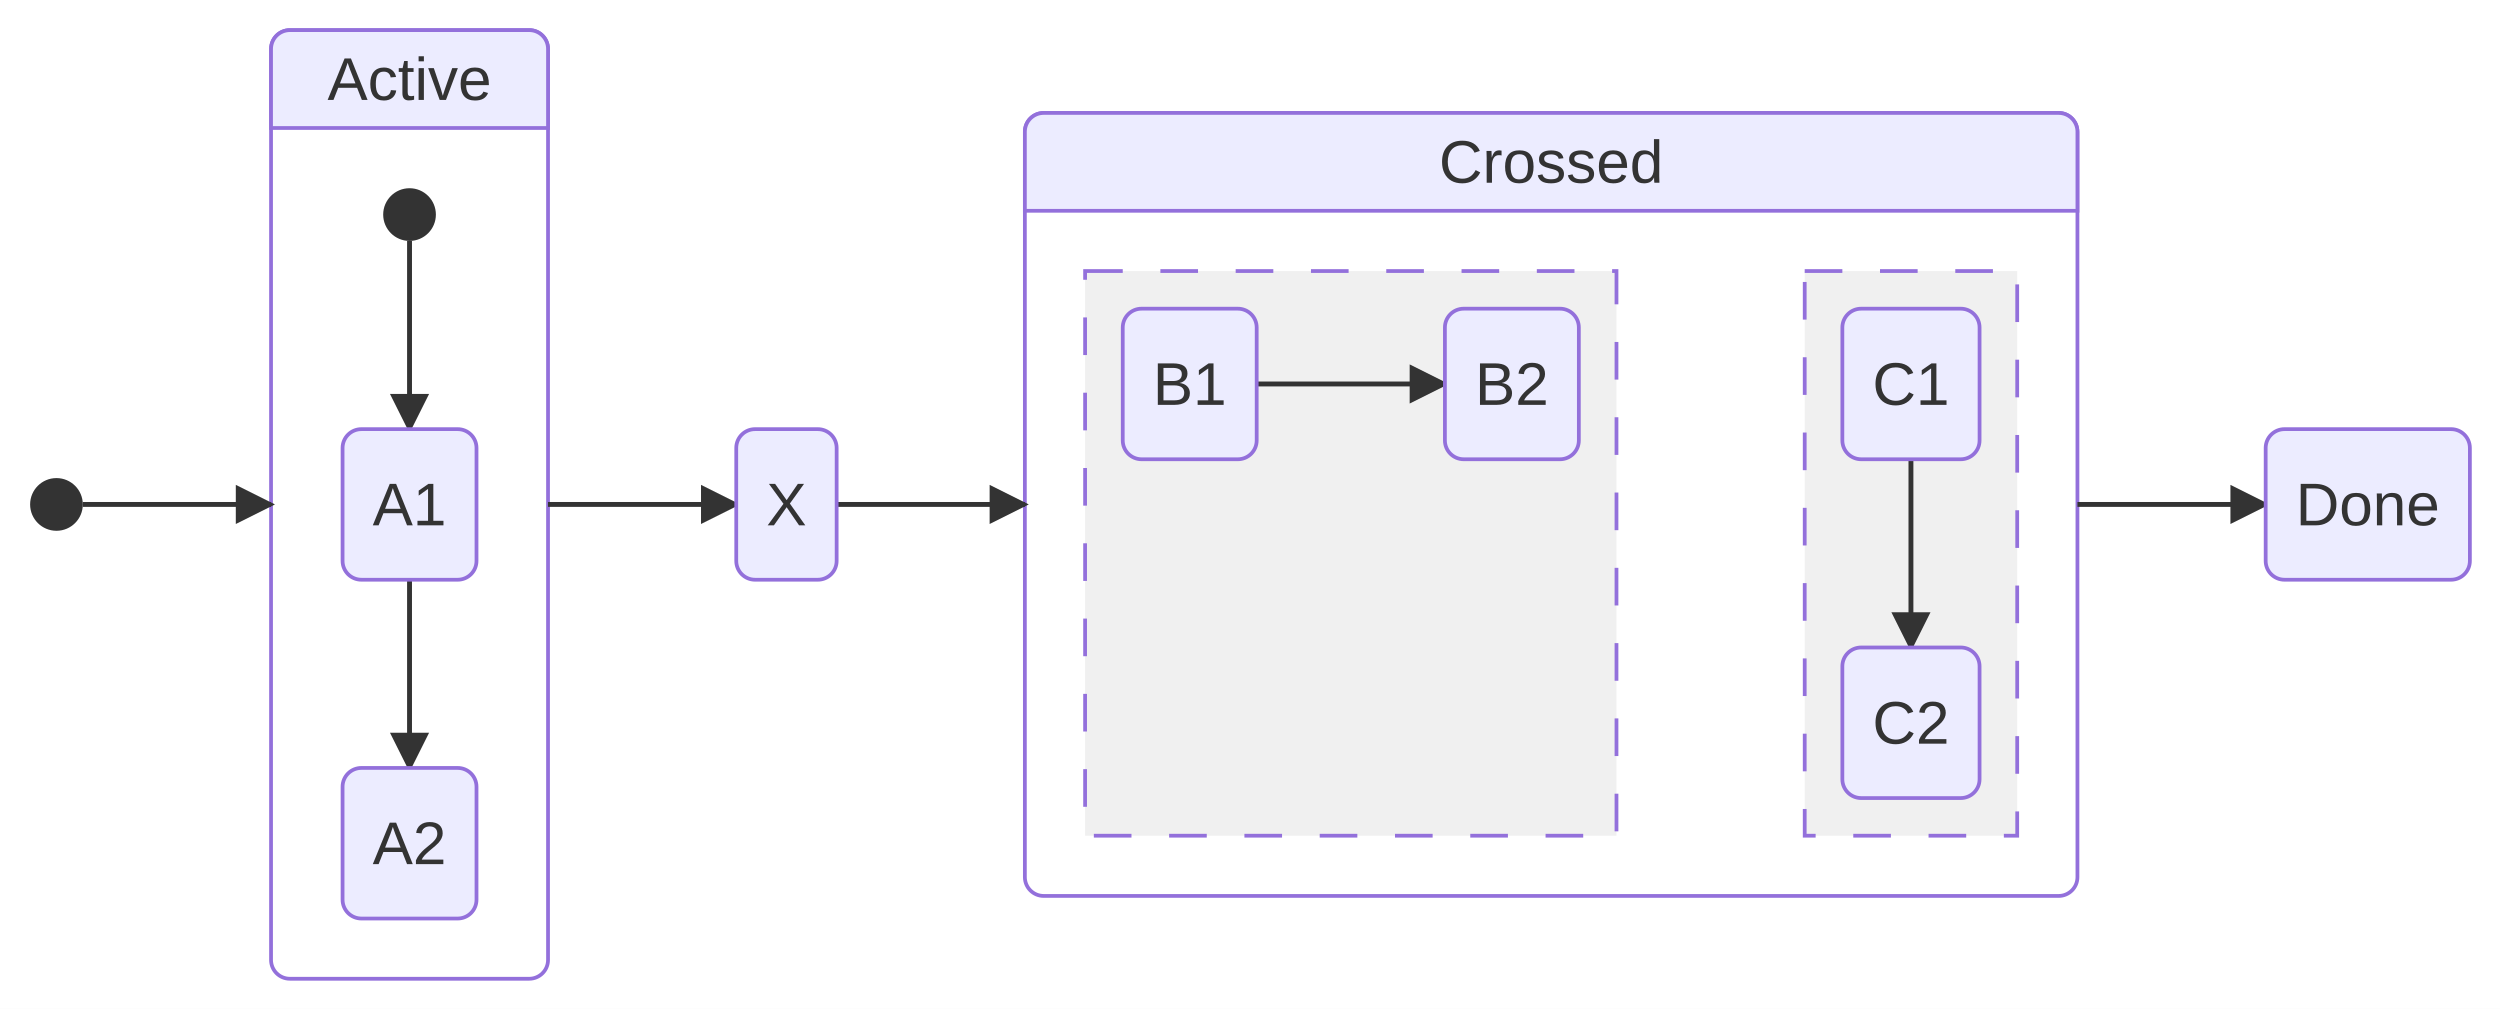
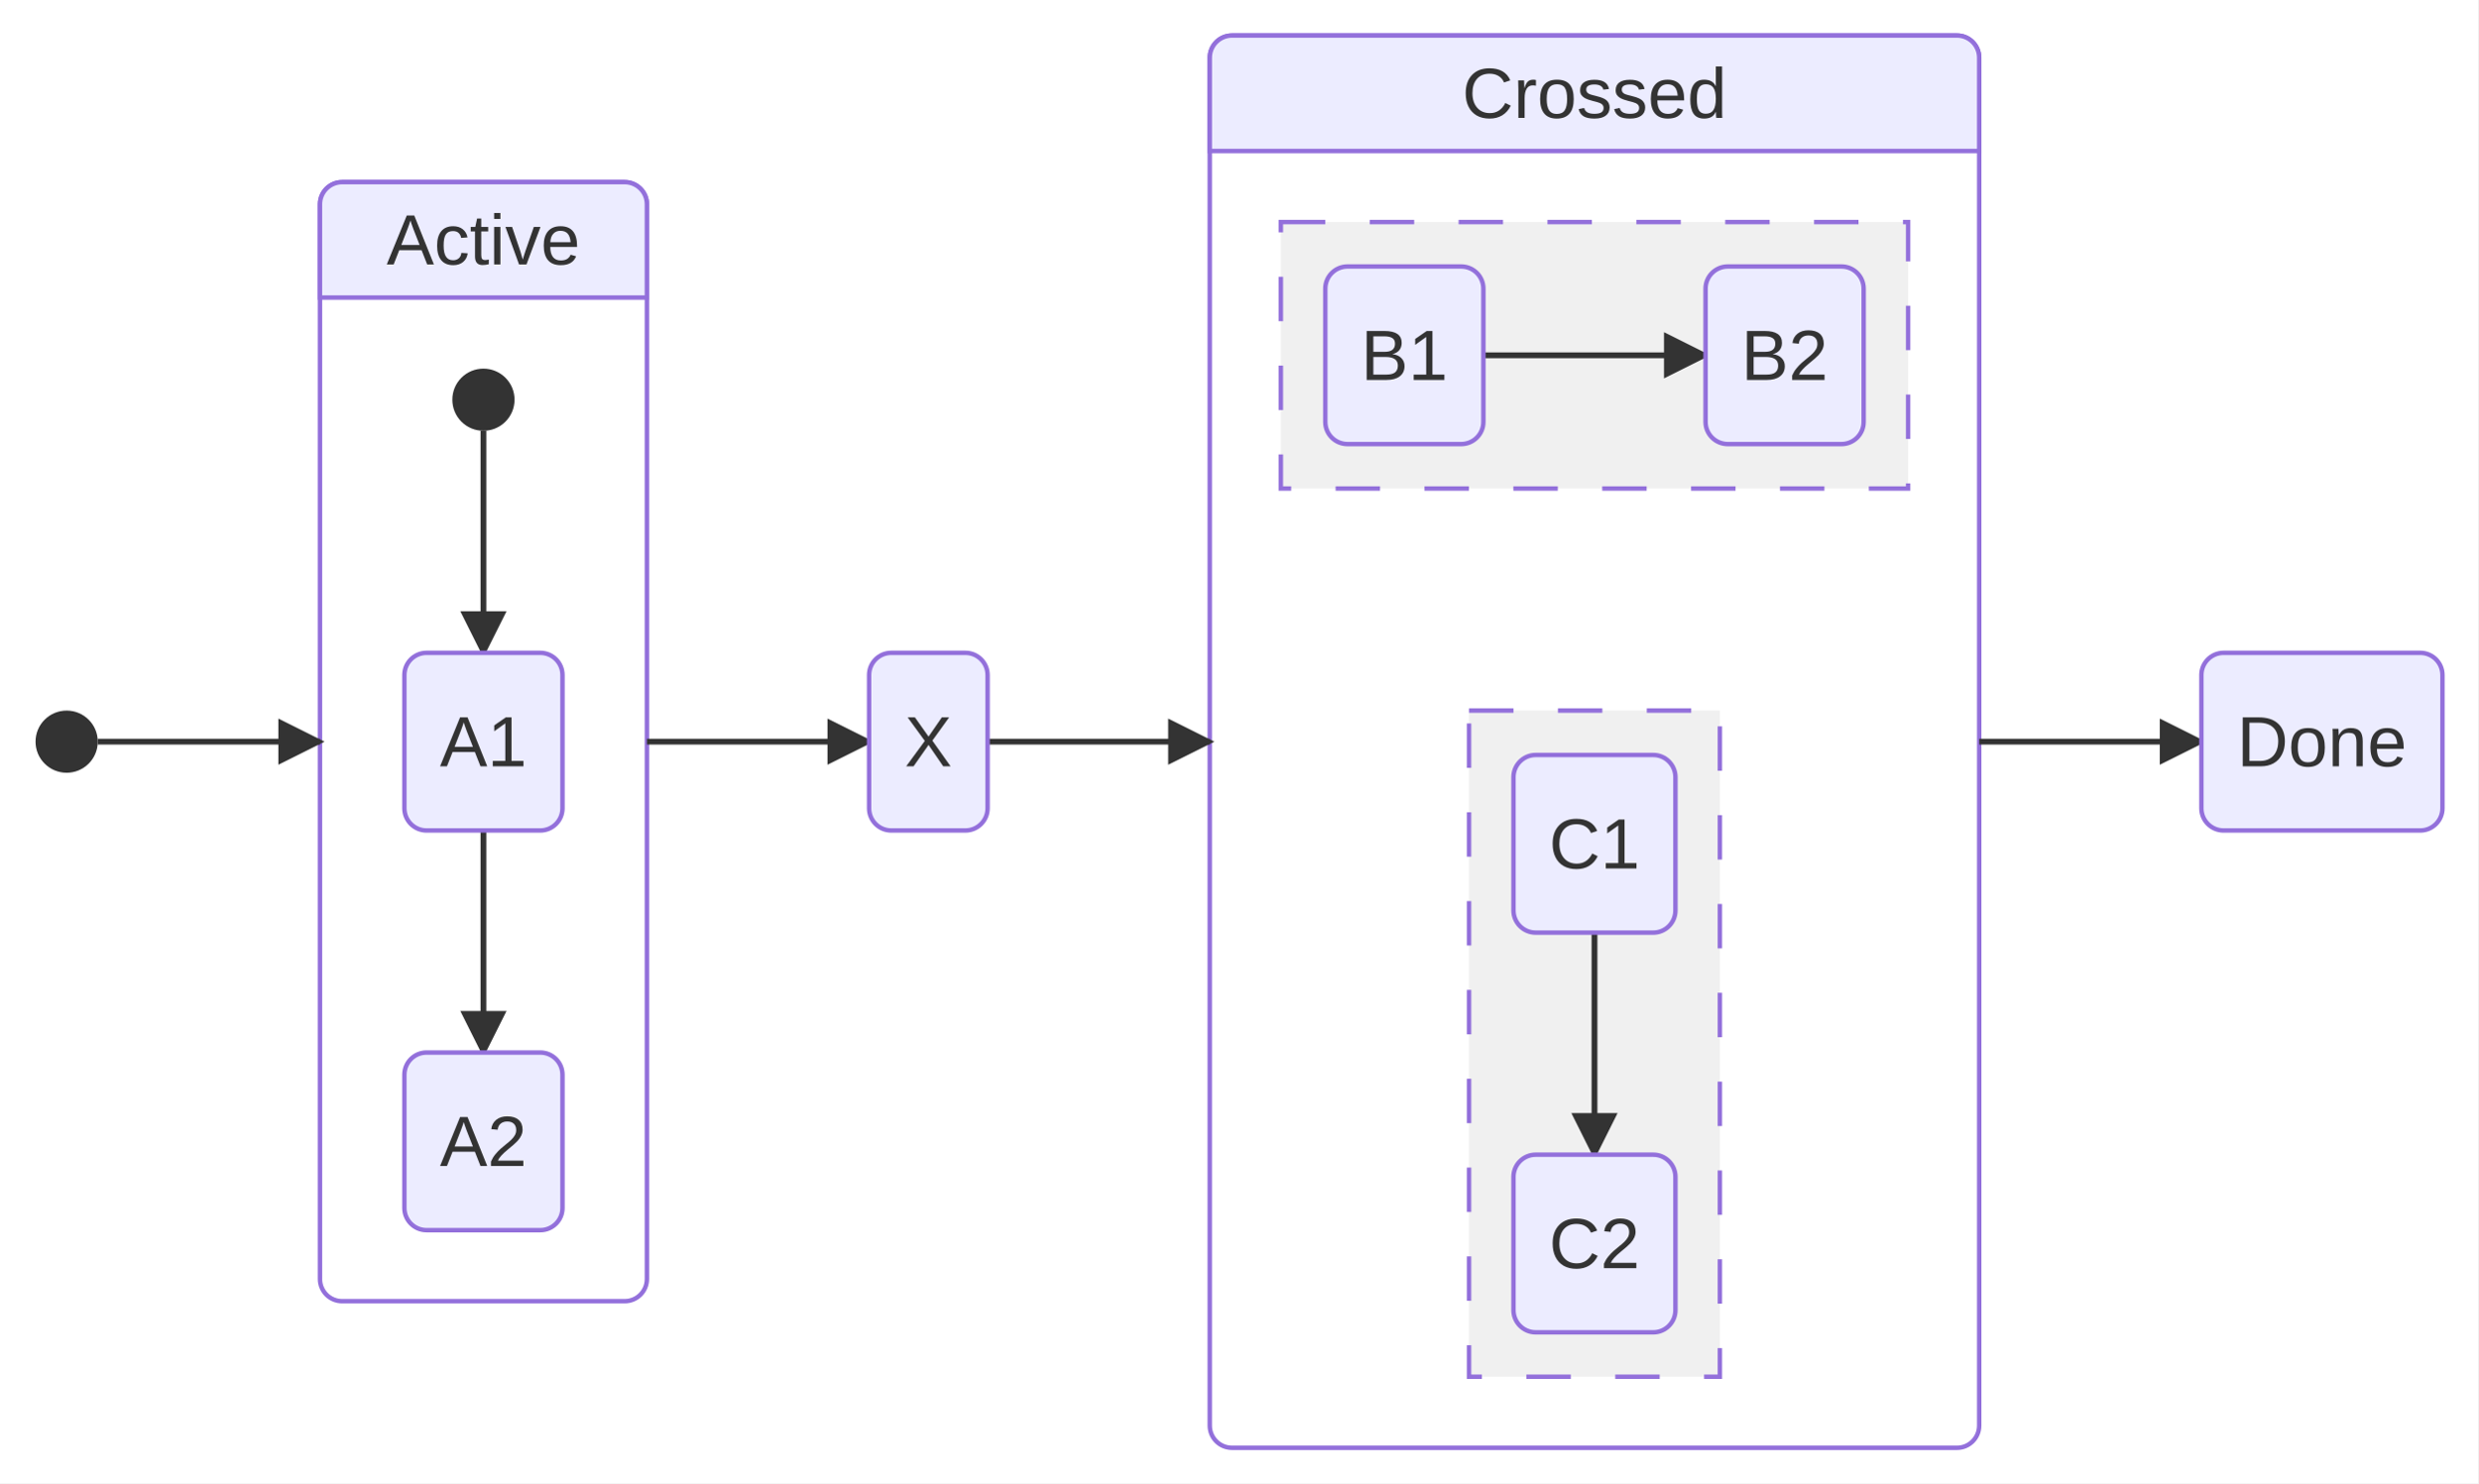
- <svg xmlns="http://www.w3.org/2000/svg" id="mermaid" class="statediagram" width="664.11" height="268" viewBox="-8 -134 664.11 268" role="graphics-document document" aria-roledescription="statediagram">
+ <svg xmlns="http://www.w3.org/2000/svg" id="mermaid" class="statediagram" width="557.66" height="334" viewBox="-8 -167 557.66 334" role="graphics-document document" aria-roledescription="statediagram">
  <style>#mermaid{font-family:"trebuchet ms",verdana,arial,sans-serif;font-size:16px;fill:#333;}#mermaid .st{fill:#ECECFF;stroke:#9370DB;stroke-width:1px;}#mermaid .bar,#mermaid .start{fill:#333;stroke:none;}#mermaid .endo{fill:#ECECFF;stroke:#333;stroke-width:2px;}#mermaid .endi{fill:#9370DB;}#mermaid .choice{fill:#ECECFF;stroke:#9370DB;stroke-width:1px;}#mermaid .comp{fill:#fff;stroke:#9370DB;stroke-width:1px;}#mermaid .comp-t{fill:#ECECFF;stroke:#9370DB;stroke-width:1px;}#mermaid .region{fill:#f0f0f0;stroke:#9370DB;stroke-width:1px;stroke-dasharray:10,10;}#mermaid .div{stroke:#9370DB;stroke-width:1px;}#mermaid .tr{fill:none;stroke:#333;stroke-width:1.3px;}#mermaid .lbl{fill:#e8e8e8;opacity:0.85;}#mermaid .note{fill:#fff5ad;stroke:#aaaa33;stroke-width:1px;}#mermaid .note-l{stroke:#333;stroke-width:1px;stroke-dasharray:5;}</style>
-   <rect x="-8" y="-134" width="664.11" height="268" fill="white" />
+   <rect x="-8" y="-167" width="557.66" height="334" fill="white" />
  <defs>
    <marker id="st-arrow" viewBox="0 0 10 10" refX="9" refY="5" markerWidth="8" markerHeight="8" orient="auto">
      <path d="M0,0 L10,5 L0,10 z" fill="#333" />
    </marker>
  </defs>
  <rect class="comp" x="64" y="-126" width="73.58" height="252" rx="5" />
  <path class="comp-t" d="M64,-100 v-21 a5,5 0 0 1 5,-5 h63.58 a5,5 0 0 1 5,5 v21 z" />
  <text x="100.79" y="-113" text-anchor="middle" dominant-baseline="central">Active</text>
-   <rect class="comp" x="264.25" y="-104" width="279.61" height="208" rx="5" />
-   <path class="comp-t" d="M264.25,-78 v-21 a5,5 0 0 1 5,-5 h269.61 a5,5 0 0 1 5,5 v21 z" />
-   <text x="404.05" y="-91" text-anchor="middle" dominant-baseline="central">Crossed</text>
-   <rect class="region" x="280.25" y="-62" width="141.16" height="150" />
-   <rect class="region" x="471.41" y="-62" width="56.45" height="150" />
+   <rect class="comp" x="264.25" y="-159" width="173.16" height="318" rx="5" />
+   <path class="comp-t" d="M264.25,-133 v-21 a5,5 0 0 1 5,-5 h163.16 a5,5 0 0 1 5,5 v21 z" />
+   <text x="350.83" y="-146" text-anchor="middle" dominant-baseline="central">Crossed</text>
+   <rect class="region" x="280.25" y="-117" width="141.16" height="60" />
+   <rect class="region" x="322.6" y="-7" width="56.45" height="150" />
  <path class="tr" d="M214.25,0L264.25,0" marker-end="url(#st-arrow)" />
-   <path class="tr" d="M543.86,0L593.86,0" marker-end="url(#st-arrow)" />
+   <path class="tr" d="M437.41,0L487.41,0" marker-end="url(#st-arrow)" />
  <path class="tr" d="M14,0L64,0" marker-end="url(#st-arrow)" />
  <path class="tr" d="M137.58,0L187.58,0" marker-end="url(#st-arrow)" />
  <path class="tr" d="M100.79,-70L100.79,-20" marker-end="url(#st-arrow)" />
  <path class="tr" d="M100.79,20L100.79,70" marker-end="url(#st-arrow)" />
-   <path class="tr" d="M325.83,-32L375.83,-32" marker-end="url(#st-arrow)" />
-   <path class="tr" d="M499.63,-12L499.63,38" marker-end="url(#st-arrow)" />
+   <path class="tr" d="M325.83,-87L375.83,-87" marker-end="url(#st-arrow)" />
+   <path class="tr" d="M350.83,43L350.83,93" marker-end="url(#st-arrow)" />
  <circle class="start" cx="7" cy="0" r="7" />
  <circle class="start" cx="100.79" cy="-77" r="7" />
  <rect class="st" x="83" y="-20" width="35.58" height="40" rx="5" />
  <text x="100.79" y="0" text-anchor="middle" dominant-baseline="central">A1</text>
  <rect class="st" x="83" y="70" width="35.58" height="40" rx="5" />
  <text x="100.79" y="90" text-anchor="middle" dominant-baseline="central">A2</text>
  <rect class="st" x="187.58" y="-20" width="26.67" height="40" rx="5" />
  <text x="200.91" y="0" text-anchor="middle" dominant-baseline="central">X</text>
-   <rect class="st" x="290.25" y="-52" width="35.58" height="40" rx="5" />
-   <text x="308.04" y="-32" text-anchor="middle" dominant-baseline="central">B1</text>
-   <rect class="st" x="375.83" y="-52" width="35.58" height="40" rx="5" />
-   <text x="393.62" y="-32" text-anchor="middle" dominant-baseline="central">B2</text>
-   <rect class="st" x="481.41" y="-52" width="36.45" height="40" rx="5" />
-   <text x="499.63" y="-32" text-anchor="middle" dominant-baseline="central">C1</text>
-   <rect class="st" x="481.41" y="38" width="36.45" height="40" rx="5" />
-   <text x="499.63" y="58" text-anchor="middle" dominant-baseline="central">C2</text>
-   <rect class="st" x="593.86" y="-20" width="54.25" height="40" rx="5" />
-   <text x="620.98" y="0" text-anchor="middle" dominant-baseline="central">Done</text>
+   <rect class="st" x="290.25" y="-107" width="35.58" height="40" rx="5" />
+   <text x="308.04" y="-87" text-anchor="middle" dominant-baseline="central">B1</text>
+   <rect class="st" x="375.83" y="-107" width="35.58" height="40" rx="5" />
+   <text x="393.62" y="-87" text-anchor="middle" dominant-baseline="central">B2</text>
+   <rect class="st" x="332.6" y="3" width="36.45" height="40" rx="5" />
+   <text x="350.83" y="23" text-anchor="middle" dominant-baseline="central">C1</text>
+   <rect class="st" x="332.6" y="93" width="36.45" height="40" rx="5" />
+   <text x="350.83" y="113" text-anchor="middle" dominant-baseline="central">C2</text>
+   <rect class="st" x="487.41" y="-20" width="54.25" height="40" rx="5" />
+   <text x="514.53" y="0" text-anchor="middle" dominant-baseline="central">Done</text>
</svg>
